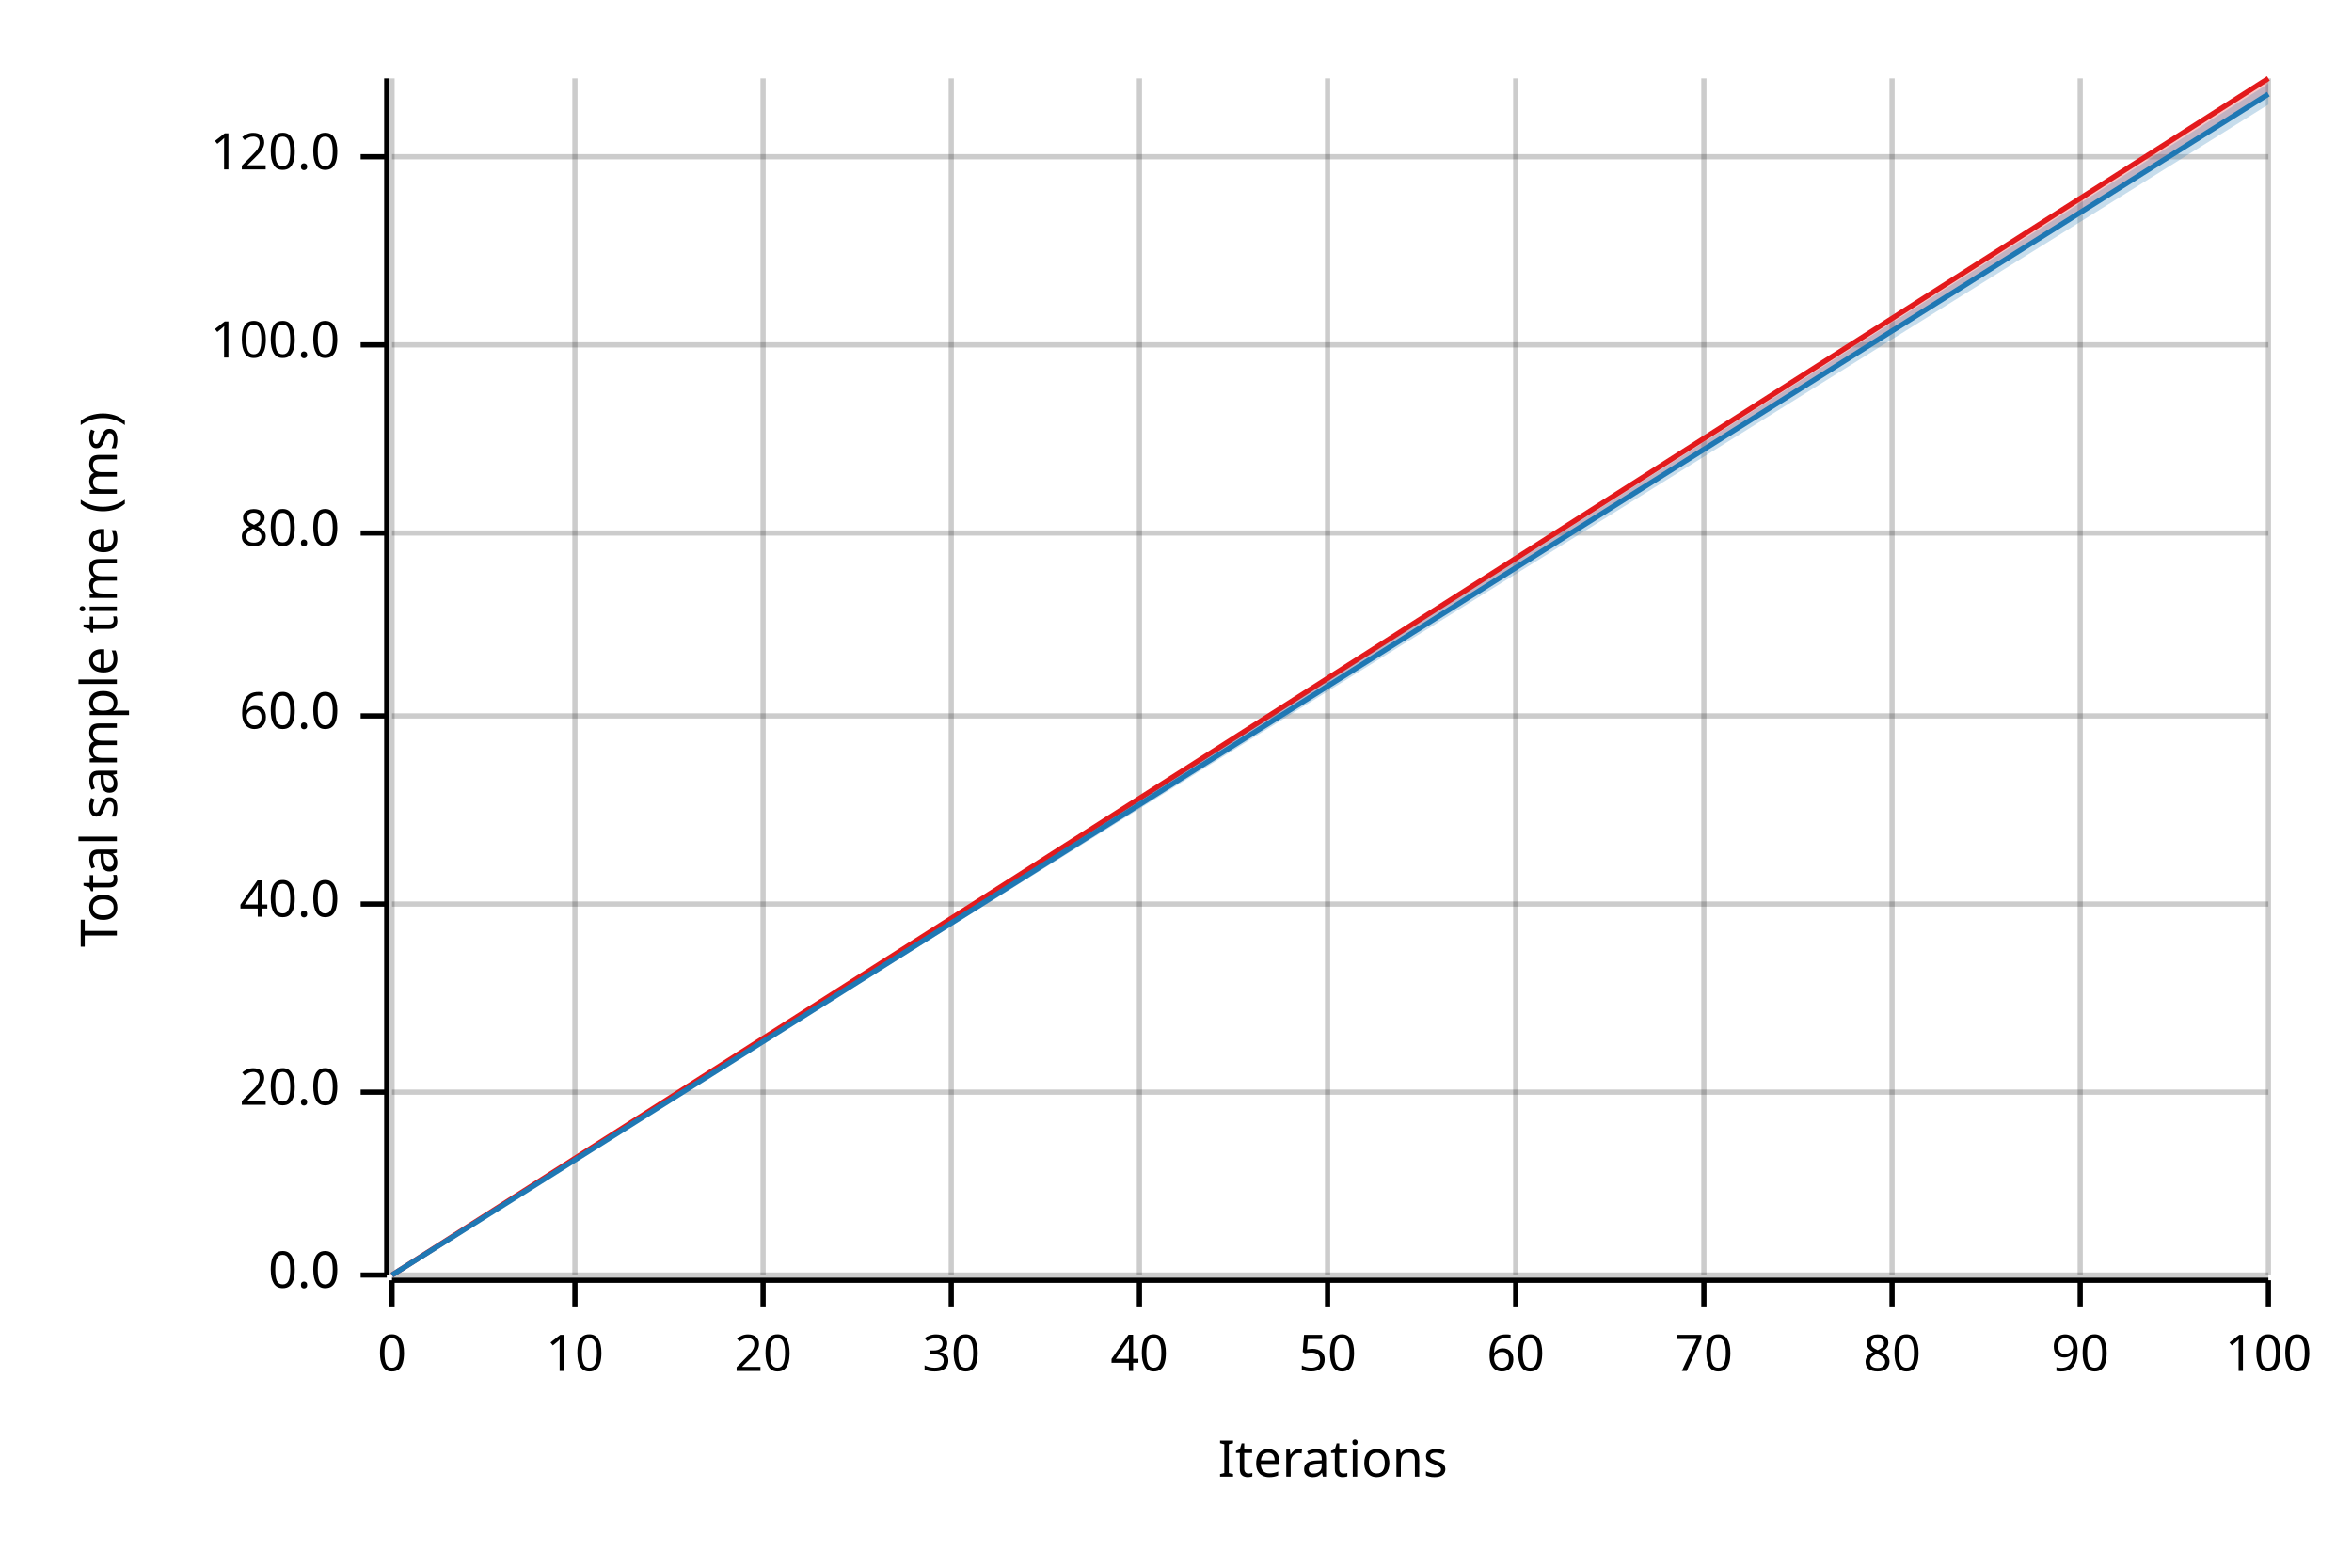
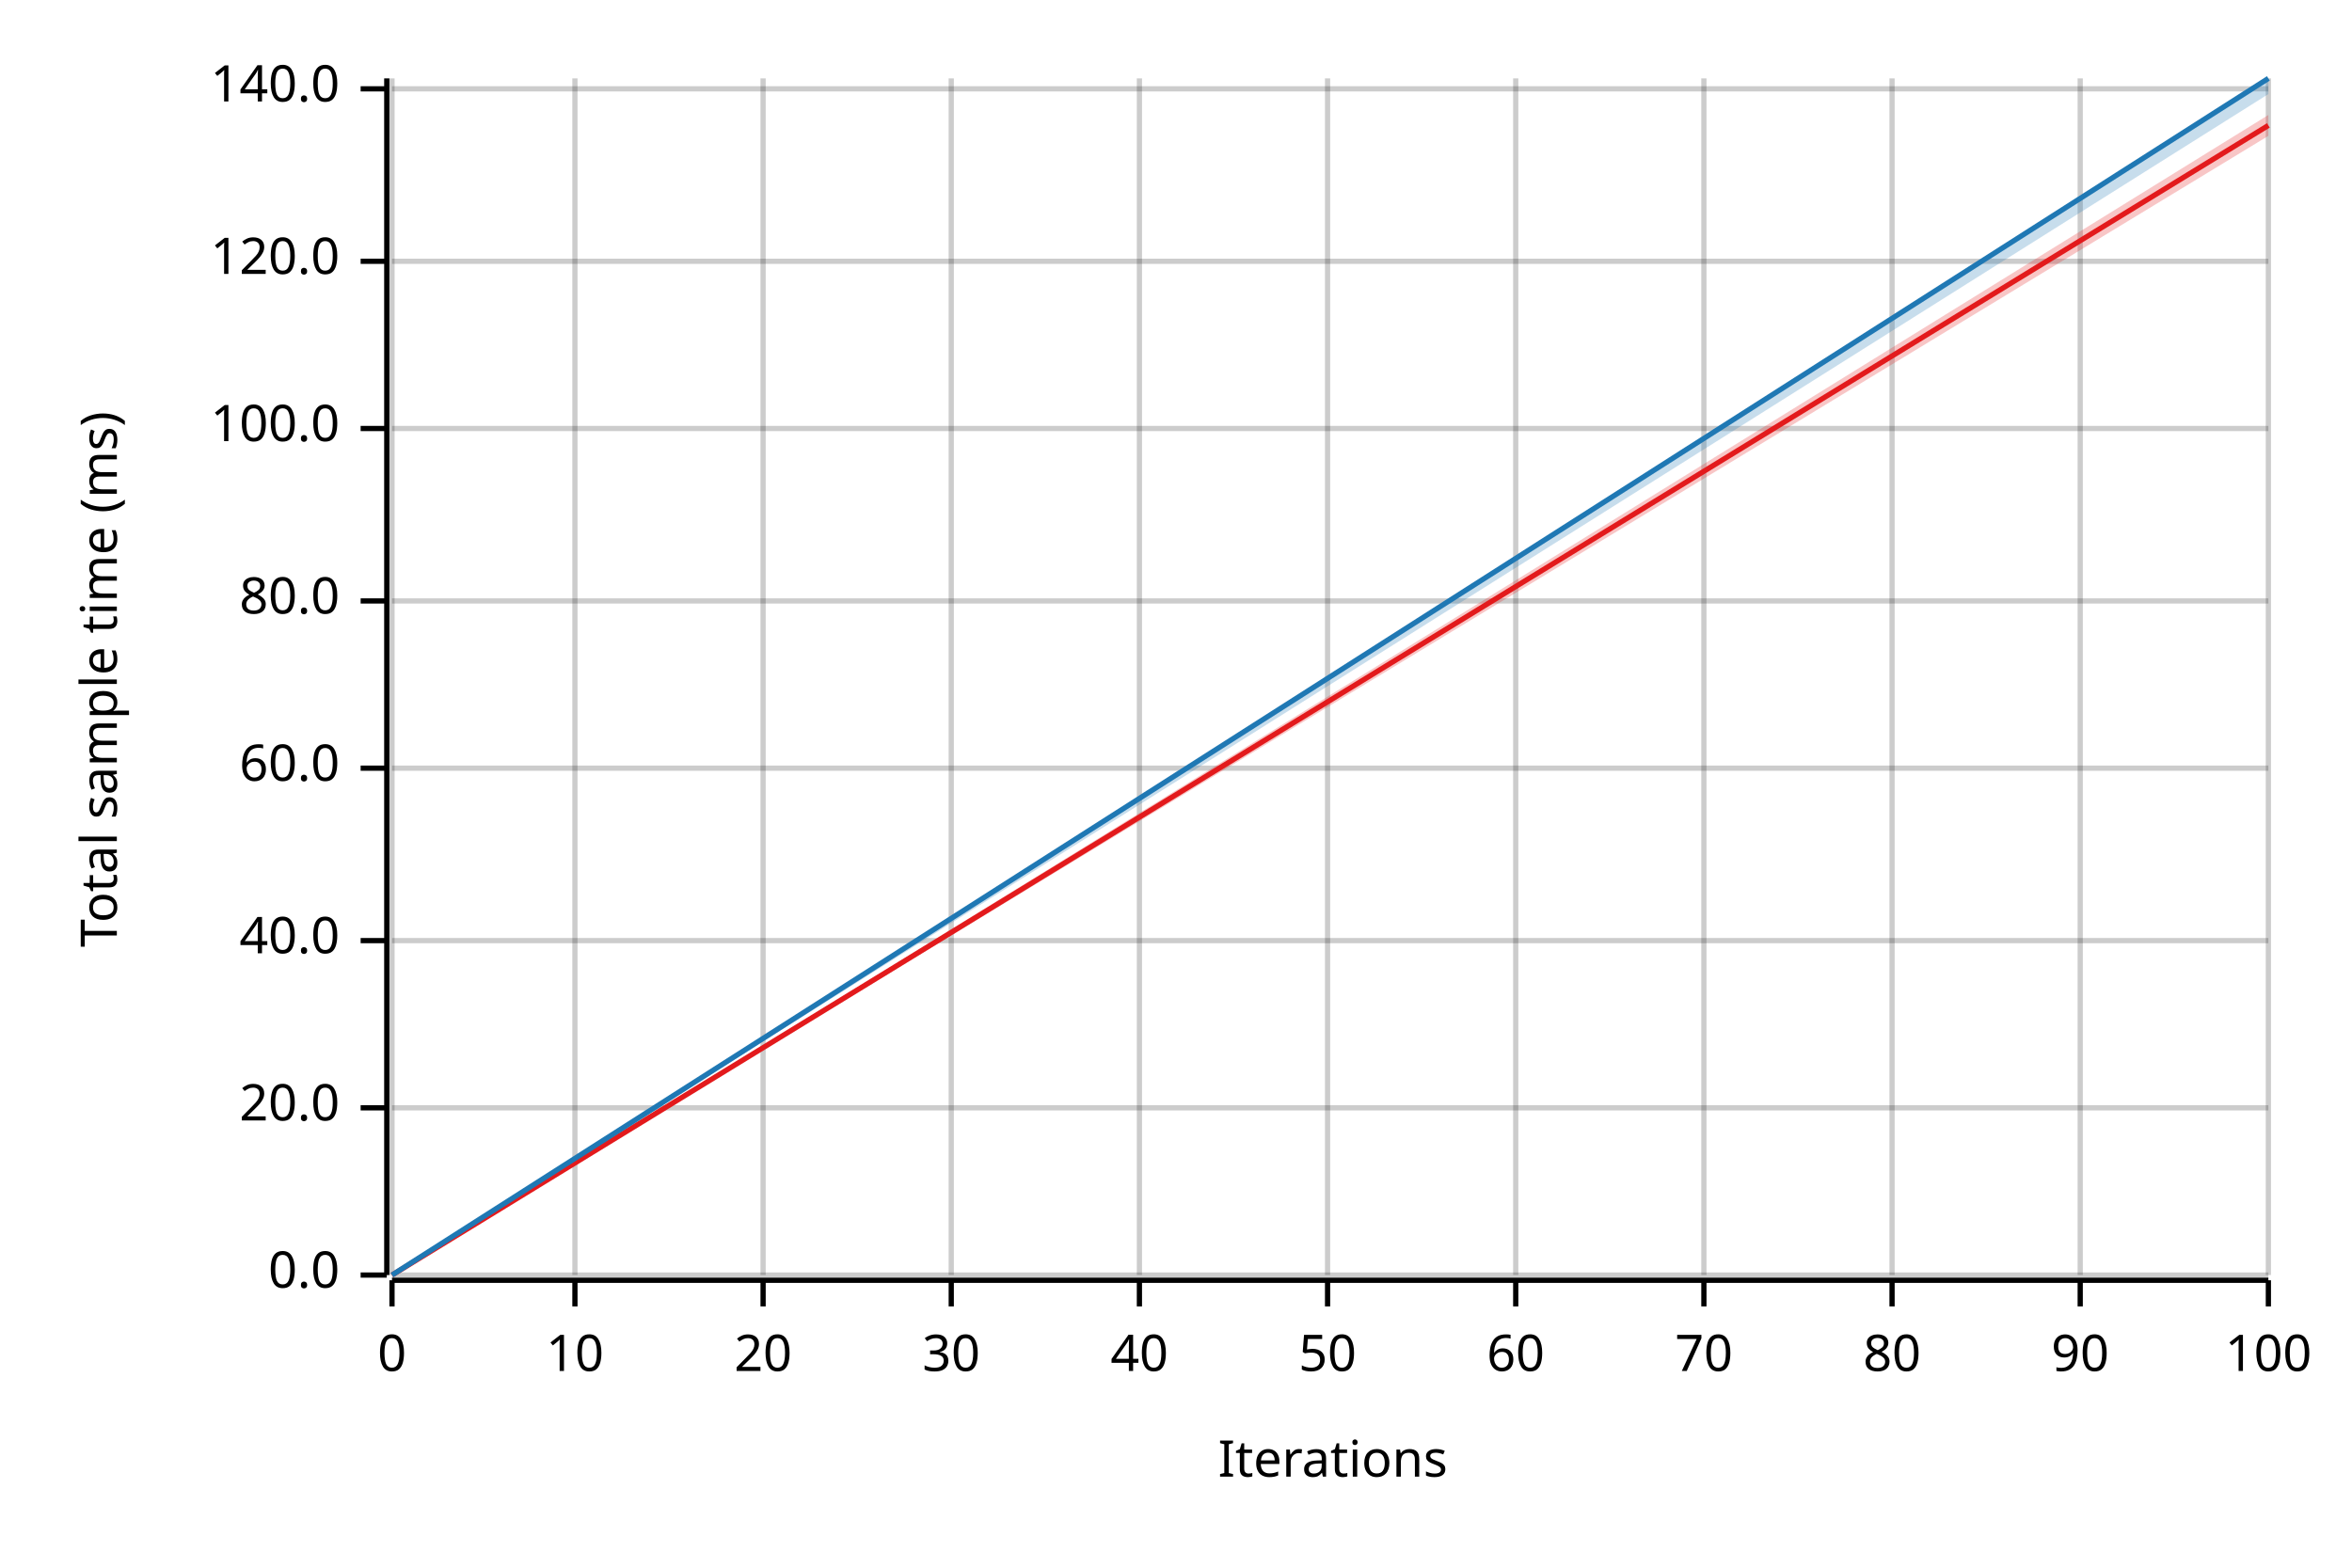
<svg xmlns="http://www.w3.org/2000/svg" width="450" height="300" viewBox="0 0 450 300">
  <text x="15" y="130" dy="0.76em" text-anchor="middle" font-family="sans-serif" font-size="9.677" opacity="1" fill="#000000" transform="rotate(270, 15, 130)">
Total sample time (ms)
</text>
  <text x="255" y="285" dy="-0.5ex" text-anchor="middle" font-family="sans-serif" font-size="9.677" opacity="1" fill="#000000">
Iterations
</text>
  <line opacity="0.2" stroke="#000000" stroke-width="1" x1="75" y1="244" x2="75" y2="15" />
  <line opacity="0.2" stroke="#000000" stroke-width="1" x1="110" y1="244" x2="110" y2="15" />
  <line opacity="0.2" stroke="#000000" stroke-width="1" x1="146" y1="244" x2="146" y2="15" />
  <line opacity="0.2" stroke="#000000" stroke-width="1" x1="182" y1="244" x2="182" y2="15" />
  <line opacity="0.2" stroke="#000000" stroke-width="1" x1="218" y1="244" x2="218" y2="15" />
  <line opacity="0.2" stroke="#000000" stroke-width="1" x1="254" y1="244" x2="254" y2="15" />
  <line opacity="0.2" stroke="#000000" stroke-width="1" x1="290" y1="244" x2="290" y2="15" />
  <line opacity="0.2" stroke="#000000" stroke-width="1" x1="326" y1="244" x2="326" y2="15" />
  <line opacity="0.2" stroke="#000000" stroke-width="1" x1="362" y1="244" x2="362" y2="15" />
  <line opacity="0.2" stroke="#000000" stroke-width="1" x1="398" y1="244" x2="398" y2="15" />
  <line opacity="0.2" stroke="#000000" stroke-width="1" x1="434" y1="244" x2="434" y2="15" />
  <line opacity="0.2" stroke="#000000" stroke-width="1" x1="75" y1="244" x2="434" y2="244" />
-   <line opacity="0.2" stroke="#000000" stroke-width="1" x1="75" y1="209" x2="434" y2="209" />
-   <line opacity="0.2" stroke="#000000" stroke-width="1" x1="75" y1="173" x2="434" y2="173" />
-   <line opacity="0.2" stroke="#000000" stroke-width="1" x1="75" y1="137" x2="434" y2="137" />
-   <line opacity="0.2" stroke="#000000" stroke-width="1" x1="75" y1="102" x2="434" y2="102" />
-   <line opacity="0.2" stroke="#000000" stroke-width="1" x1="75" y1="66" x2="434" y2="66" />
-   <line opacity="0.2" stroke="#000000" stroke-width="1" x1="75" y1="30" x2="434" y2="30" />
+   <line opacity="0.2" stroke="#000000" stroke-width="1" x1="75" y1="212" x2="434" y2="212" />
+   <line opacity="0.2" stroke="#000000" stroke-width="1" x1="75" y1="180" x2="434" y2="180" />
+   <line opacity="0.2" stroke="#000000" stroke-width="1" x1="75" y1="147" x2="434" y2="147" />
+   <line opacity="0.2" stroke="#000000" stroke-width="1" x1="75" y1="115" x2="434" y2="115" />
+   <line opacity="0.2" stroke="#000000" stroke-width="1" x1="75" y1="82" x2="434" y2="82" />
+   <line opacity="0.2" stroke="#000000" stroke-width="1" x1="75" y1="50" x2="434" y2="50" />
+   <line opacity="0.2" stroke="#000000" stroke-width="1" x1="75" y1="17" x2="434" y2="17" />
  <polyline fill="none" opacity="1" stroke="#000000" stroke-width="1" points="74,15 74,244 " />
  <text x="65" y="244" dy="0.5ex" text-anchor="end" font-family="sans-serif" font-size="9.677" opacity="1" fill="#000000">
0.0
</text>
  <polyline fill="none" opacity="1" stroke="#000000" stroke-width="1" points="69,244 74,244 " />
-   <text x="65" y="209" dy="0.5ex" text-anchor="end" font-family="sans-serif" font-size="9.677" opacity="1" fill="#000000">
+   <text x="65" y="212" dy="0.5ex" text-anchor="end" font-family="sans-serif" font-size="9.677" opacity="1" fill="#000000">
20.0
</text>
-   <polyline fill="none" opacity="1" stroke="#000000" stroke-width="1" points="69,209 74,209 " />
-   <text x="65" y="173" dy="0.5ex" text-anchor="end" font-family="sans-serif" font-size="9.677" opacity="1" fill="#000000">
+   <polyline fill="none" opacity="1" stroke="#000000" stroke-width="1" points="69,212 74,212 " />
+   <text x="65" y="180" dy="0.5ex" text-anchor="end" font-family="sans-serif" font-size="9.677" opacity="1" fill="#000000">
40.0
</text>
-   <polyline fill="none" opacity="1" stroke="#000000" stroke-width="1" points="69,173 74,173 " />
-   <text x="65" y="137" dy="0.5ex" text-anchor="end" font-family="sans-serif" font-size="9.677" opacity="1" fill="#000000">
+   <polyline fill="none" opacity="1" stroke="#000000" stroke-width="1" points="69,180 74,180 " />
+   <text x="65" y="147" dy="0.5ex" text-anchor="end" font-family="sans-serif" font-size="9.677" opacity="1" fill="#000000">
60.0
</text>
-   <polyline fill="none" opacity="1" stroke="#000000" stroke-width="1" points="69,137 74,137 " />
-   <text x="65" y="102" dy="0.5ex" text-anchor="end" font-family="sans-serif" font-size="9.677" opacity="1" fill="#000000">
+   <polyline fill="none" opacity="1" stroke="#000000" stroke-width="1" points="69,147 74,147 " />
+   <text x="65" y="115" dy="0.5ex" text-anchor="end" font-family="sans-serif" font-size="9.677" opacity="1" fill="#000000">
80.0
</text>
-   <polyline fill="none" opacity="1" stroke="#000000" stroke-width="1" points="69,102 74,102 " />
-   <text x="65" y="66" dy="0.5ex" text-anchor="end" font-family="sans-serif" font-size="9.677" opacity="1" fill="#000000">
+   <polyline fill="none" opacity="1" stroke="#000000" stroke-width="1" points="69,115 74,115 " />
+   <text x="65" y="82" dy="0.5ex" text-anchor="end" font-family="sans-serif" font-size="9.677" opacity="1" fill="#000000">
100.0
</text>
-   <polyline fill="none" opacity="1" stroke="#000000" stroke-width="1" points="69,66 74,66 " />
-   <text x="65" y="30" dy="0.5ex" text-anchor="end" font-family="sans-serif" font-size="9.677" opacity="1" fill="#000000">
+   <polyline fill="none" opacity="1" stroke="#000000" stroke-width="1" points="69,82 74,82 " />
+   <text x="65" y="50" dy="0.5ex" text-anchor="end" font-family="sans-serif" font-size="9.677" opacity="1" fill="#000000">
120.0
</text>
-   <polyline fill="none" opacity="1" stroke="#000000" stroke-width="1" points="69,30 74,30 " />
+   <polyline fill="none" opacity="1" stroke="#000000" stroke-width="1" points="69,50 74,50 " />
+   <text x="65" y="17" dy="0.5ex" text-anchor="end" font-family="sans-serif" font-size="9.677" opacity="1" fill="#000000">
+ 140.0
+ </text>
+   <polyline fill="none" opacity="1" stroke="#000000" stroke-width="1" points="69,17 74,17 " />
  <polyline fill="none" opacity="1" stroke="#000000" stroke-width="1" points="75,245 434,245 " />
  <text x="75" y="255" dy="0.76em" text-anchor="middle" font-family="sans-serif" font-size="9.677" opacity="1" fill="#000000">
0
</text>
  <polyline fill="none" opacity="1" stroke="#000000" stroke-width="1" points="75,245 75,250 " />
  <text x="110" y="255" dy="0.76em" text-anchor="middle" font-family="sans-serif" font-size="9.677" opacity="1" fill="#000000">
10
</text>
  <polyline fill="none" opacity="1" stroke="#000000" stroke-width="1" points="110,245 110,250 " />
  <text x="146" y="255" dy="0.76em" text-anchor="middle" font-family="sans-serif" font-size="9.677" opacity="1" fill="#000000">
20
</text>
  <polyline fill="none" opacity="1" stroke="#000000" stroke-width="1" points="146,245 146,250 " />
  <text x="182" y="255" dy="0.76em" text-anchor="middle" font-family="sans-serif" font-size="9.677" opacity="1" fill="#000000">
30
</text>
  <polyline fill="none" opacity="1" stroke="#000000" stroke-width="1" points="182,245 182,250 " />
  <text x="218" y="255" dy="0.76em" text-anchor="middle" font-family="sans-serif" font-size="9.677" opacity="1" fill="#000000">
40
</text>
  <polyline fill="none" opacity="1" stroke="#000000" stroke-width="1" points="218,245 218,250 " />
  <text x="254" y="255" dy="0.76em" text-anchor="middle" font-family="sans-serif" font-size="9.677" opacity="1" fill="#000000">
50
</text>
  <polyline fill="none" opacity="1" stroke="#000000" stroke-width="1" points="254,245 254,250 " />
  <text x="290" y="255" dy="0.76em" text-anchor="middle" font-family="sans-serif" font-size="9.677" opacity="1" fill="#000000">
60
</text>
  <polyline fill="none" opacity="1" stroke="#000000" stroke-width="1" points="290,245 290,250 " />
  <text x="326" y="255" dy="0.76em" text-anchor="middle" font-family="sans-serif" font-size="9.677" opacity="1" fill="#000000">
70
</text>
  <polyline fill="none" opacity="1" stroke="#000000" stroke-width="1" points="326,245 326,250 " />
  <text x="362" y="255" dy="0.76em" text-anchor="middle" font-family="sans-serif" font-size="9.677" opacity="1" fill="#000000">
80
</text>
  <polyline fill="none" opacity="1" stroke="#000000" stroke-width="1" points="362,245 362,250 " />
  <text x="398" y="255" dy="0.76em" text-anchor="middle" font-family="sans-serif" font-size="9.677" opacity="1" fill="#000000">
90
</text>
  <polyline fill="none" opacity="1" stroke="#000000" stroke-width="1" points="398,245 398,250 " />
  <text x="434" y="255" dy="0.76em" text-anchor="middle" font-family="sans-serif" font-size="9.677" opacity="1" fill="#000000">
100
</text>
  <polyline fill="none" opacity="1" stroke="#000000" stroke-width="1" points="434,245 434,250 " />
-   <polyline fill="none" opacity="1" stroke="#E31A1C" stroke-width="1" points="75,244 434,15 " />
-   <polygon opacity="0.25" fill="#E31A1C" points="75,244 434,18 434,15 " />
-   <polyline fill="none" opacity="1" stroke="#1F78B4" stroke-width="1" points="75,244 434,18 " />
-   <polygon opacity="0.25" fill="#1F78B4" points="75,244 434,20 434,16 " />
+   <polyline fill="none" opacity="1" stroke="#E31A1C" stroke-width="1" points="75,244 434,24 " />
+   <polygon opacity="0.25" fill="#E31A1C" points="75,244 434,26 434,22 " />
+   <polyline fill="none" opacity="1" stroke="#1F78B4" stroke-width="1" points="75,244 434,15 " />
+   <polygon opacity="0.25" fill="#1F78B4" points="75,244 434,18 434,15 " />
</svg>
